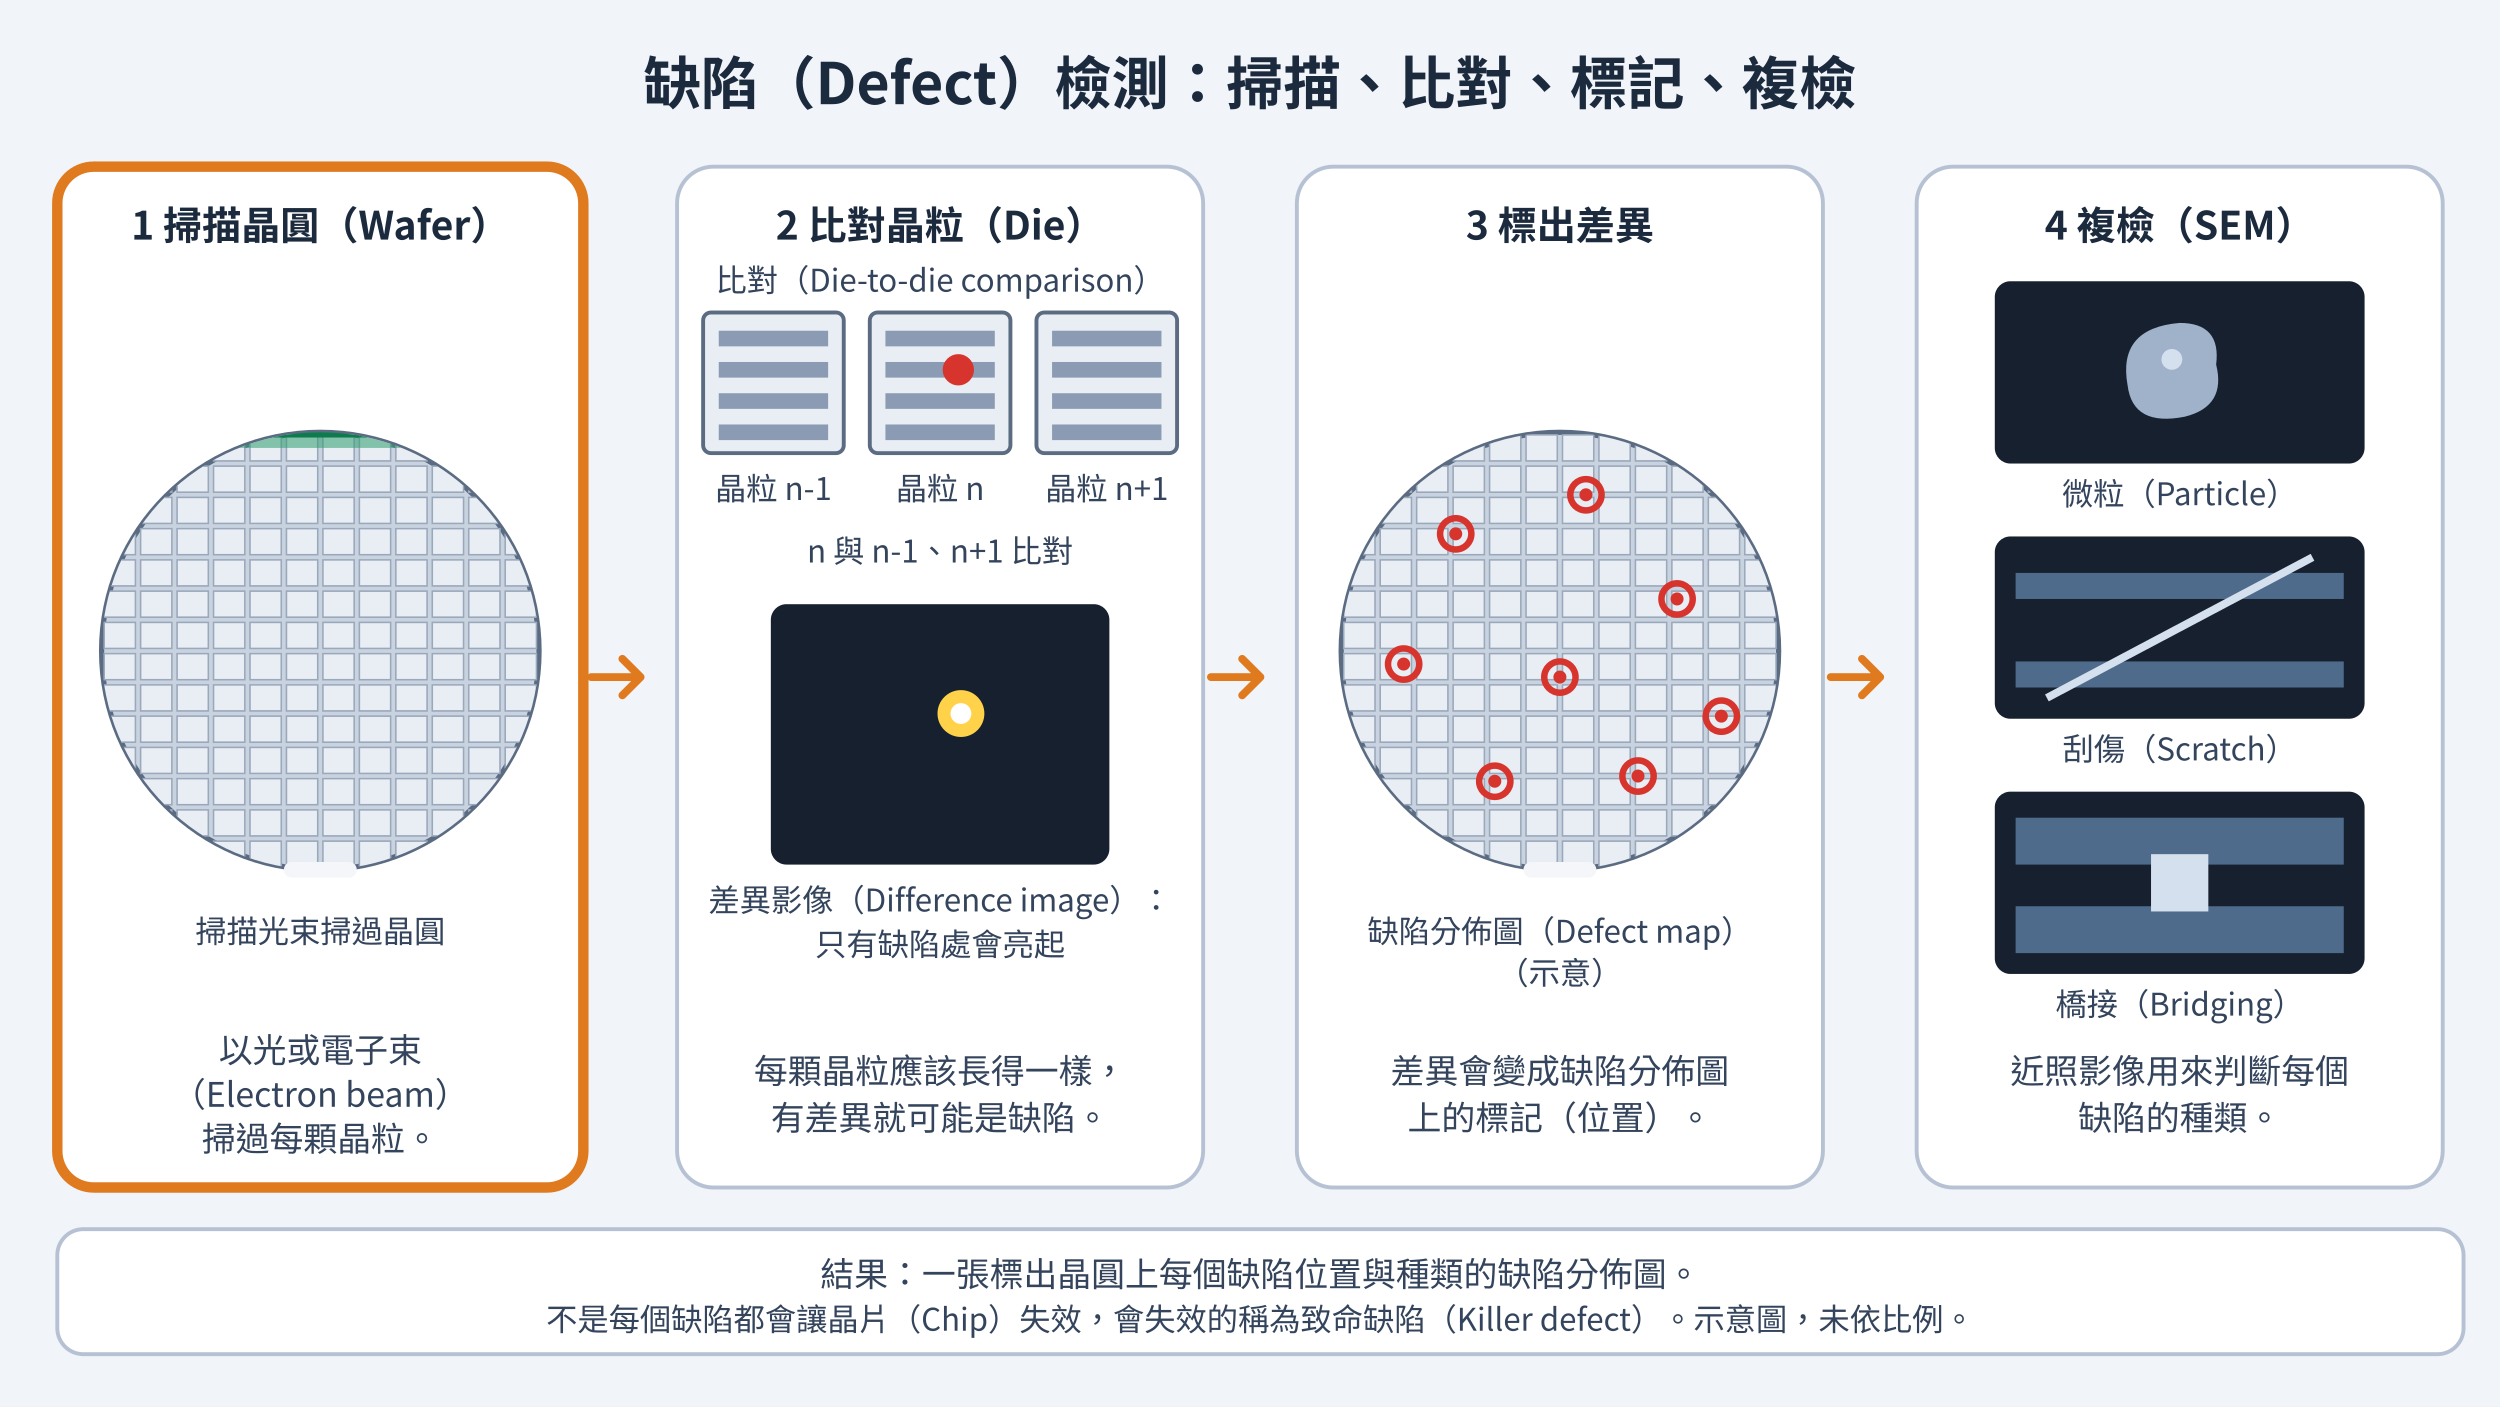
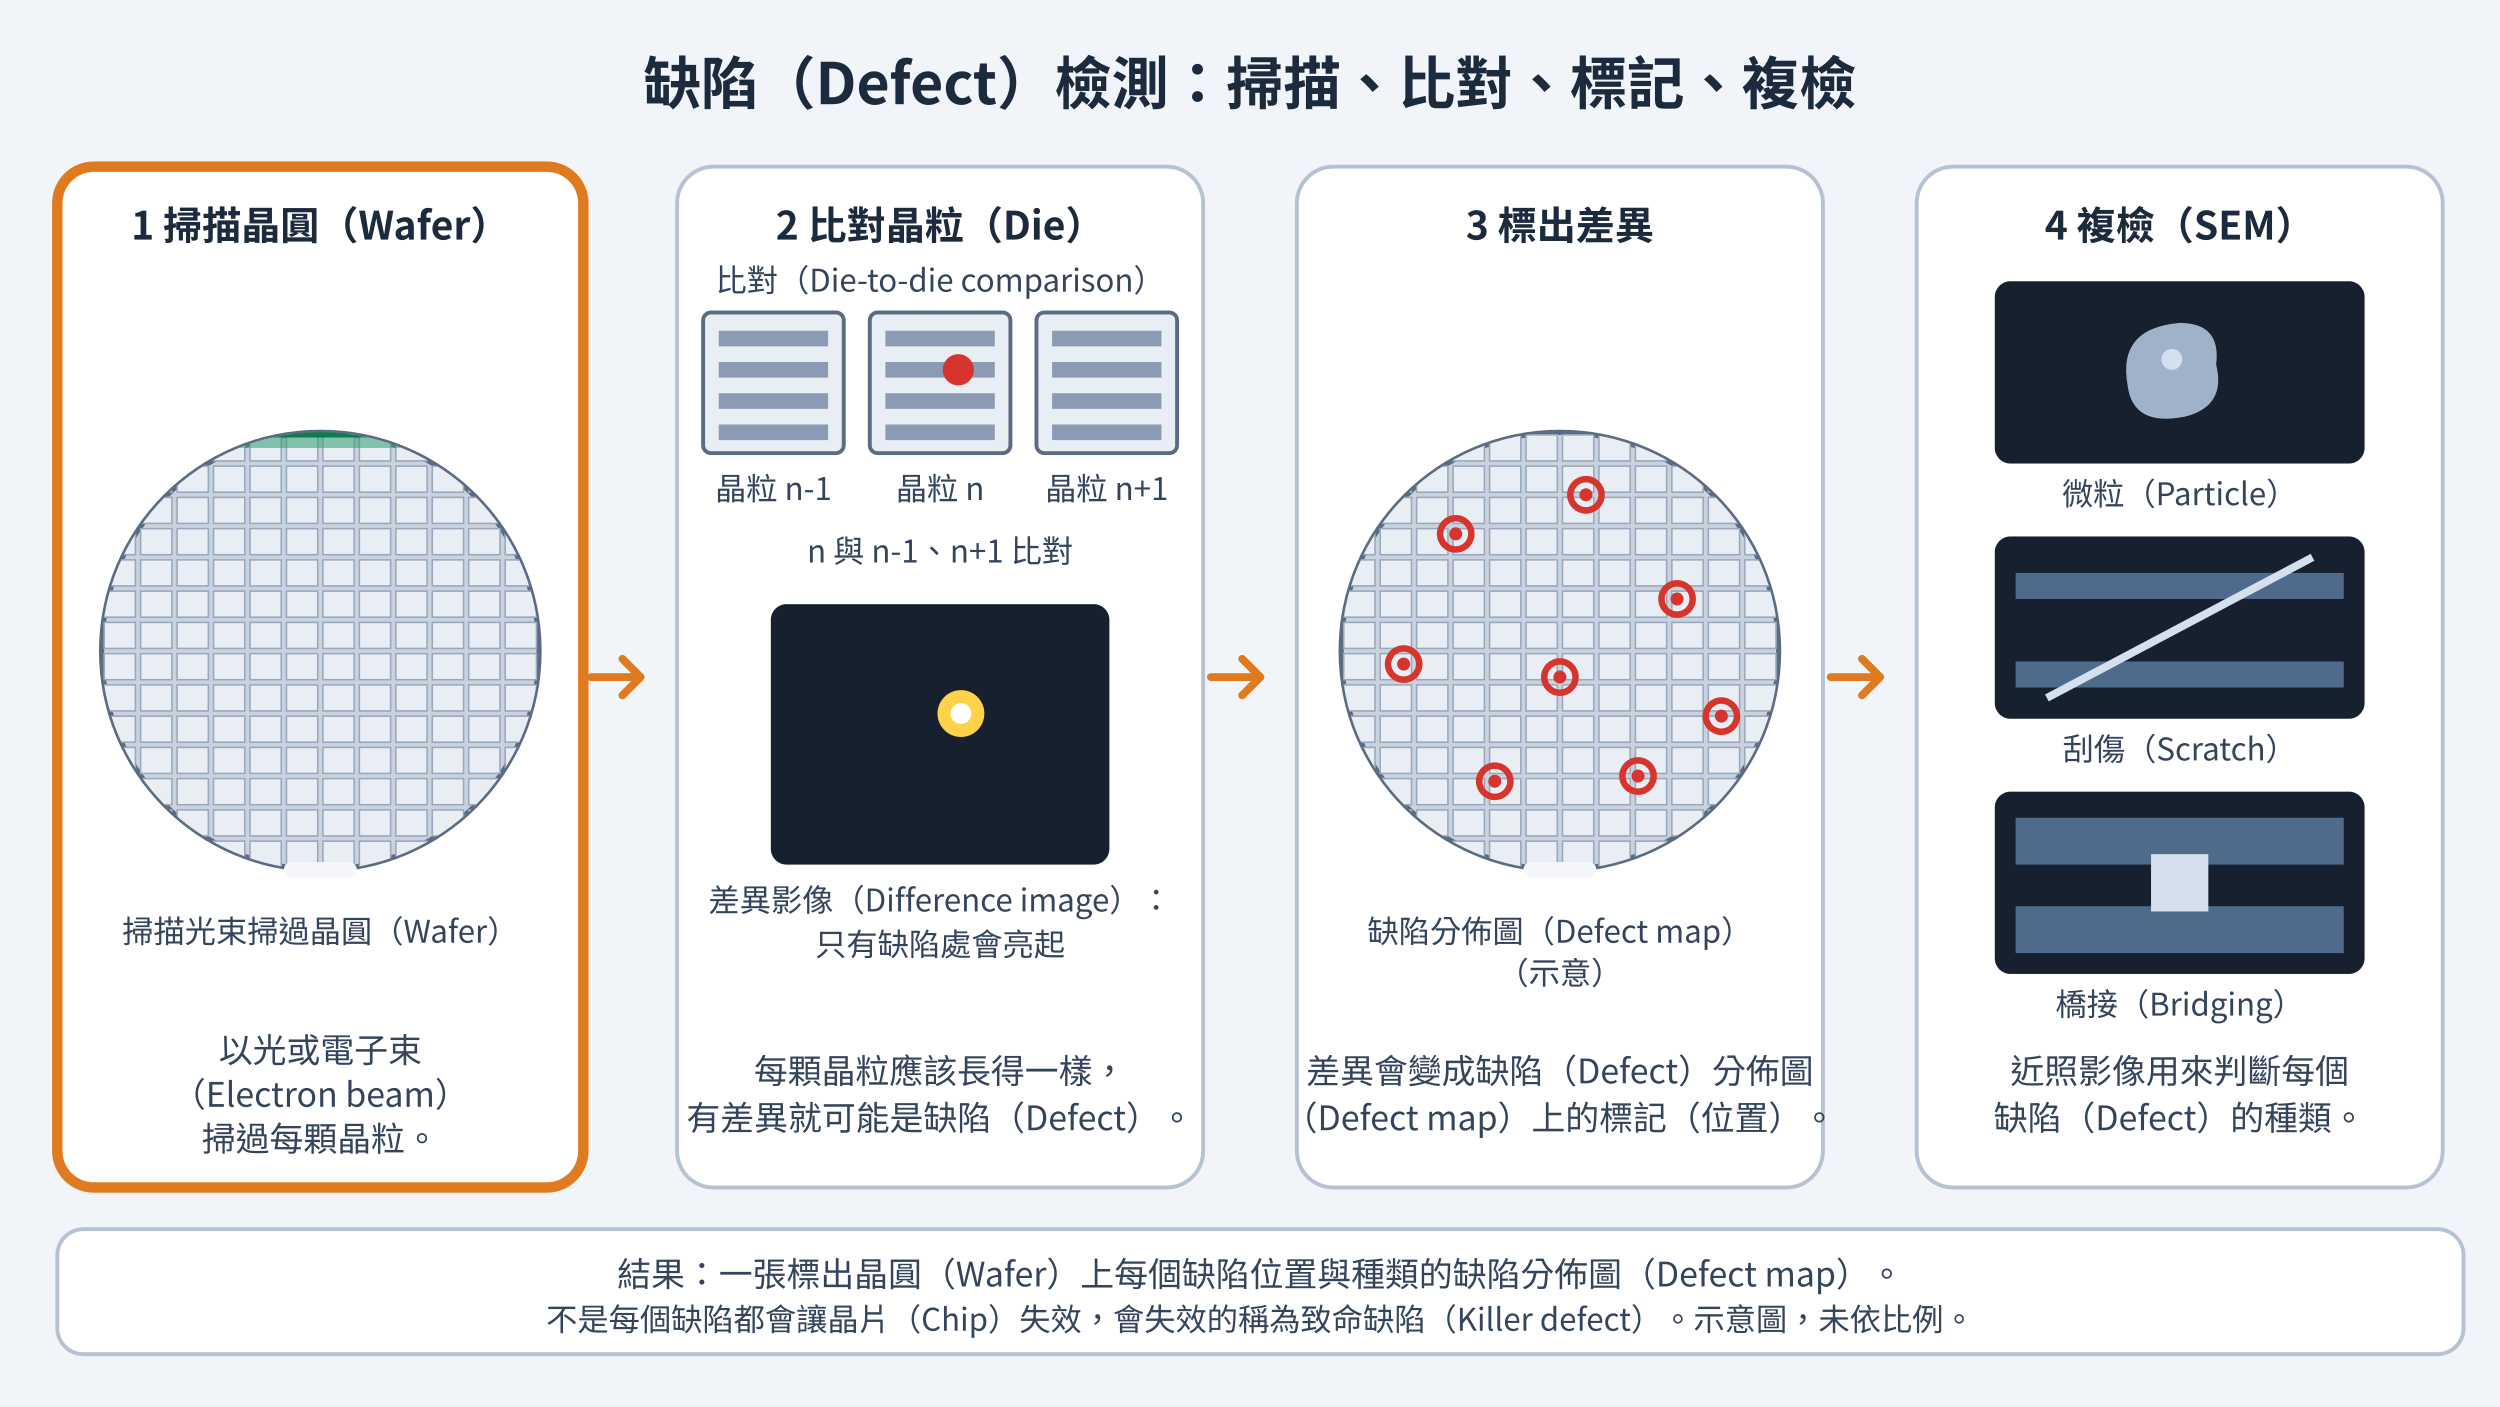
<svg xmlns="http://www.w3.org/2000/svg" xml:lang="zh-Hant-TW" viewBox="0 0 960 540" width="960" height="540" font-family="'Noto Sans TC','PingFang TC','Microsoft JhengHei','Noto Sans CJK TC',system-ui,-apple-system,Segoe UI,sans-serif">
  <style>
.t{font-size:15px;font-weight:700;fill:#1c2a3e}.c{font-size:13px;fill:#33445c}.s{font-size:12px;fill:#33445c}.h{font-size:22px;font-weight:700;fill:#1c2a3e}
.beam{animation:sweep 12s linear infinite}
@keyframes sweep{0%{transform:translateY(0)}25%{transform:translateY(174px)}25.01%,100%{transform:translateY(0)}}
.pulse{animation:pl 2s ease-in-out infinite;transform-box:fill-box;transform-origin:center}
@keyframes pl{0%,100%{transform:scale(1);opacity:1}50%{transform:scale(1.35);opacity:.55}}
.lamp{opacity:0}
.l1{animation:lamp 12s infinite 0s}.l2{animation:lamp 12s infinite 3s}.l3{animation:lamp 12s infinite 6s}.l4{animation:lamp 12s infinite 9s}
@keyframes lamp{0%{opacity:1}24%{opacity:1}25%,100%{opacity:0}}
.l1{opacity:1}
.cmp{animation:cmp 3s ease-in-out infinite}
@keyframes cmp{0%,100%{opacity:1}50%{opacity:.35}}
@media (prefers-reduced-motion:reduce){.beam,.pulse,.lamp,.cmp{animation:none}.l1,.l2,.l3,.l4{animation:none;opacity:0}.l1{opacity:1}}
</style>
  <rect width="960" height="540" fill="#f1f4f9" />
  <text class="h" x="480" y="40" text-anchor="middle">缺陷（Defect）檢測：掃描、比對、標記、複檢</text>
  <rect x="22" y="64" width="202" height="392" rx="14" fill="#fff" stroke="#b6c2d3" stroke-width="1.5" />
  <rect class="lamp l1" x="22" y="64" width="202" height="392" rx="14" fill="none" stroke="#e07a1f" stroke-width="4" />
  <text class="t" x="123.0" y="92" text-anchor="middle">1 掃描晶圓（Wafer）</text>
  <text class="c" x="123.0" y="408" text-anchor="middle">以光或電子束</text>
  <text class="c" x="123.0" y="425" text-anchor="middle">（Electron beam）</text>
  <text class="c" x="123.0" y="442" text-anchor="middle">掃過每顆晶粒。</text>
  <path d="M227 260 h18 m-6 -7 l7 7 l-7 7" fill="none" stroke="#e07a1f" stroke-width="3" stroke-linecap="round" stroke-linejoin="round" />
  <rect x="260" y="64" width="202" height="392" rx="14" fill="#fff" stroke="#b6c2d3" stroke-width="1.5" />
  <rect class="lamp l2" x="260" y="64" width="202" height="392" rx="14" fill="none" stroke="#e07a1f" stroke-width="4" />
  <text class="t" x="361.0" y="92" text-anchor="middle">2 比對晶粒（Die）</text>
  <text class="c" x="361.0" y="416" text-anchor="middle">每顆晶粒應該長得一樣，</text>
-   <text class="c" x="361.0" y="434" text-anchor="middle">有差異就可能是缺陷。</text>
+   <text class="c" x="361.0" y="434" text-anchor="middle">有差異就可能是缺陷（Defect）。</text>
  <path d="M465 260 h18 m-6 -7 l7 7 l-7 7" fill="none" stroke="#e07a1f" stroke-width="3" stroke-linecap="round" stroke-linejoin="round" />
  <rect x="498" y="64" width="202" height="392" rx="14" fill="#fff" stroke="#b6c2d3" stroke-width="1.5" />
  <rect class="lamp l3" x="498" y="64" width="202" height="392" rx="14" fill="none" stroke="#e07a1f" stroke-width="4" />
  <text class="t" x="599.0" y="92" text-anchor="middle">3 標出差異</text>
-   <text class="c" x="599.0" y="416" text-anchor="middle">差異會變成缺陷分佈圖</text>
-   <text class="c" x="599.0" y="434" text-anchor="middle">上的標記（位置）。</text>
+   <text class="c" x="599.0" y="416" text-anchor="middle">差異會變成缺陷（Defect）分佈圖</text>
+   <text class="c" x="599.0" y="434" text-anchor="middle">（Defect map）上的標記（位置）。</text>
  <path d="M703 260 h18 m-6 -7 l7 7 l-7 7" fill="none" stroke="#e07a1f" stroke-width="3" stroke-linecap="round" stroke-linejoin="round" />
  <rect x="736" y="64" width="202" height="392" rx="14" fill="#fff" stroke="#b6c2d3" stroke-width="1.5" />
  <rect class="lamp l4" x="736" y="64" width="202" height="392" rx="14" fill="none" stroke="#e07a1f" stroke-width="4" />
  <text class="t" x="837.0" y="92" text-anchor="middle">4 複檢（SEM）</text>
  <text class="c" x="837.0" y="416" text-anchor="middle">近照影像用來判斷每個</text>
-   <text class="c" x="837.0" y="434" text-anchor="middle">缺陷的種類。</text>
+   <text class="c" x="837.0" y="434" text-anchor="middle">缺陷（Defect）的種類。</text>
  <clipPath id="c123">
    <circle cx="123" cy="250" r="84" />
  </clipPath>
  <circle cx="123" cy="250" r="84" fill="#c9d3e0" stroke="#5b6b82" stroke-width="2" />
  <g clip-path="url(#c123)">
    <rect x="40" y="167" width="12" height="10" fill="#e9eef5" stroke="#9aa8bb" stroke-width=".6" />
    <rect x="54" y="167" width="12" height="10" fill="#e9eef5" stroke="#9aa8bb" stroke-width=".6" />
    <rect x="68" y="167" width="12" height="10" fill="#e9eef5" stroke="#9aa8bb" stroke-width=".6" />
    <rect x="82" y="167" width="12" height="10" fill="#e9eef5" stroke="#9aa8bb" stroke-width=".6" />
    <rect x="96" y="167" width="12" height="10" fill="#e9eef5" stroke="#9aa8bb" stroke-width=".6" />
    <rect x="110" y="167" width="12" height="10" fill="#e9eef5" stroke="#9aa8bb" stroke-width=".6" />
    <rect x="124" y="167" width="12" height="10" fill="#e9eef5" stroke="#9aa8bb" stroke-width=".6" />
    <rect x="138" y="167" width="12" height="10" fill="#e9eef5" stroke="#9aa8bb" stroke-width=".6" />
    <rect x="152" y="167" width="12" height="10" fill="#e9eef5" stroke="#9aa8bb" stroke-width=".6" />
    <rect x="166" y="167" width="12" height="10" fill="#e9eef5" stroke="#9aa8bb" stroke-width=".6" />
    <rect x="180" y="167" width="12" height="10" fill="#e9eef5" stroke="#9aa8bb" stroke-width=".6" />
    <rect x="194" y="167" width="12" height="10" fill="#e9eef5" stroke="#9aa8bb" stroke-width=".6" />
    <rect x="40" y="179" width="12" height="10" fill="#e9eef5" stroke="#9aa8bb" stroke-width=".6" />
    <rect x="54" y="179" width="12" height="10" fill="#e9eef5" stroke="#9aa8bb" stroke-width=".6" />
    <rect x="68" y="179" width="12" height="10" fill="#e9eef5" stroke="#9aa8bb" stroke-width=".6" />
    <rect x="82" y="179" width="12" height="10" fill="#e9eef5" stroke="#9aa8bb" stroke-width=".6" />
    <rect x="96" y="179" width="12" height="10" fill="#e9eef5" stroke="#9aa8bb" stroke-width=".6" />
    <rect x="110" y="179" width="12" height="10" fill="#e9eef5" stroke="#9aa8bb" stroke-width=".6" />
    <rect x="124" y="179" width="12" height="10" fill="#e9eef5" stroke="#9aa8bb" stroke-width=".6" />
    <rect x="138" y="179" width="12" height="10" fill="#e9eef5" stroke="#9aa8bb" stroke-width=".6" />
    <rect x="152" y="179" width="12" height="10" fill="#e9eef5" stroke="#9aa8bb" stroke-width=".6" />
    <rect x="166" y="179" width="12" height="10" fill="#e9eef5" stroke="#9aa8bb" stroke-width=".6" />
    <rect x="180" y="179" width="12" height="10" fill="#e9eef5" stroke="#9aa8bb" stroke-width=".6" />
    <rect x="194" y="179" width="12" height="10" fill="#e9eef5" stroke="#9aa8bb" stroke-width=".6" />
    <rect x="40" y="191" width="12" height="10" fill="#e9eef5" stroke="#9aa8bb" stroke-width=".6" />
    <rect x="54" y="191" width="12" height="10" fill="#e9eef5" stroke="#9aa8bb" stroke-width=".6" />
    <rect x="68" y="191" width="12" height="10" fill="#e9eef5" stroke="#9aa8bb" stroke-width=".6" />
    <rect x="82" y="191" width="12" height="10" fill="#e9eef5" stroke="#9aa8bb" stroke-width=".6" />
    <rect x="96" y="191" width="12" height="10" fill="#e9eef5" stroke="#9aa8bb" stroke-width=".6" />
    <rect x="110" y="191" width="12" height="10" fill="#e9eef5" stroke="#9aa8bb" stroke-width=".6" />
    <rect x="124" y="191" width="12" height="10" fill="#e9eef5" stroke="#9aa8bb" stroke-width=".6" />
    <rect x="138" y="191" width="12" height="10" fill="#e9eef5" stroke="#9aa8bb" stroke-width=".6" />
    <rect x="152" y="191" width="12" height="10" fill="#e9eef5" stroke="#9aa8bb" stroke-width=".6" />
    <rect x="166" y="191" width="12" height="10" fill="#e9eef5" stroke="#9aa8bb" stroke-width=".6" />
    <rect x="180" y="191" width="12" height="10" fill="#e9eef5" stroke="#9aa8bb" stroke-width=".6" />
    <rect x="194" y="191" width="12" height="10" fill="#e9eef5" stroke="#9aa8bb" stroke-width=".6" />
    <rect x="40" y="203" width="12" height="10" fill="#e9eef5" stroke="#9aa8bb" stroke-width=".6" />
    <rect x="54" y="203" width="12" height="10" fill="#e9eef5" stroke="#9aa8bb" stroke-width=".6" />
    <rect x="68" y="203" width="12" height="10" fill="#e9eef5" stroke="#9aa8bb" stroke-width=".6" />
    <rect x="82" y="203" width="12" height="10" fill="#e9eef5" stroke="#9aa8bb" stroke-width=".6" />
    <rect x="96" y="203" width="12" height="10" fill="#e9eef5" stroke="#9aa8bb" stroke-width=".6" />
    <rect x="110" y="203" width="12" height="10" fill="#e9eef5" stroke="#9aa8bb" stroke-width=".6" />
    <rect x="124" y="203" width="12" height="10" fill="#e9eef5" stroke="#9aa8bb" stroke-width=".6" />
    <rect x="138" y="203" width="12" height="10" fill="#e9eef5" stroke="#9aa8bb" stroke-width=".6" />
    <rect x="152" y="203" width="12" height="10" fill="#e9eef5" stroke="#9aa8bb" stroke-width=".6" />
    <rect x="166" y="203" width="12" height="10" fill="#e9eef5" stroke="#9aa8bb" stroke-width=".6" />
    <rect x="180" y="203" width="12" height="10" fill="#e9eef5" stroke="#9aa8bb" stroke-width=".6" />
    <rect x="194" y="203" width="12" height="10" fill="#e9eef5" stroke="#9aa8bb" stroke-width=".6" />
    <rect x="40" y="215" width="12" height="10" fill="#e9eef5" stroke="#9aa8bb" stroke-width=".6" />
    <rect x="54" y="215" width="12" height="10" fill="#e9eef5" stroke="#9aa8bb" stroke-width=".6" />
    <rect x="68" y="215" width="12" height="10" fill="#e9eef5" stroke="#9aa8bb" stroke-width=".6" />
    <rect x="82" y="215" width="12" height="10" fill="#e9eef5" stroke="#9aa8bb" stroke-width=".6" />
    <rect x="96" y="215" width="12" height="10" fill="#e9eef5" stroke="#9aa8bb" stroke-width=".6" />
    <rect x="110" y="215" width="12" height="10" fill="#e9eef5" stroke="#9aa8bb" stroke-width=".6" />
    <rect x="124" y="215" width="12" height="10" fill="#e9eef5" stroke="#9aa8bb" stroke-width=".6" />
    <rect x="138" y="215" width="12" height="10" fill="#e9eef5" stroke="#9aa8bb" stroke-width=".6" />
    <rect x="152" y="215" width="12" height="10" fill="#e9eef5" stroke="#9aa8bb" stroke-width=".6" />
    <rect x="166" y="215" width="12" height="10" fill="#e9eef5" stroke="#9aa8bb" stroke-width=".6" />
    <rect x="180" y="215" width="12" height="10" fill="#e9eef5" stroke="#9aa8bb" stroke-width=".6" />
    <rect x="194" y="215" width="12" height="10" fill="#e9eef5" stroke="#9aa8bb" stroke-width=".6" />
    <rect x="40" y="227" width="12" height="10" fill="#e9eef5" stroke="#9aa8bb" stroke-width=".6" />
    <rect x="54" y="227" width="12" height="10" fill="#e9eef5" stroke="#9aa8bb" stroke-width=".6" />
    <rect x="68" y="227" width="12" height="10" fill="#e9eef5" stroke="#9aa8bb" stroke-width=".6" />
    <rect x="82" y="227" width="12" height="10" fill="#e9eef5" stroke="#9aa8bb" stroke-width=".6" />
    <rect x="96" y="227" width="12" height="10" fill="#e9eef5" stroke="#9aa8bb" stroke-width=".6" />
    <rect x="110" y="227" width="12" height="10" fill="#e9eef5" stroke="#9aa8bb" stroke-width=".6" />
    <rect x="124" y="227" width="12" height="10" fill="#e9eef5" stroke="#9aa8bb" stroke-width=".6" />
    <rect x="138" y="227" width="12" height="10" fill="#e9eef5" stroke="#9aa8bb" stroke-width=".6" />
    <rect x="152" y="227" width="12" height="10" fill="#e9eef5" stroke="#9aa8bb" stroke-width=".6" />
    <rect x="166" y="227" width="12" height="10" fill="#e9eef5" stroke="#9aa8bb" stroke-width=".6" />
    <rect x="180" y="227" width="12" height="10" fill="#e9eef5" stroke="#9aa8bb" stroke-width=".6" />
    <rect x="194" y="227" width="12" height="10" fill="#e9eef5" stroke="#9aa8bb" stroke-width=".6" />
    <rect x="40" y="239" width="12" height="10" fill="#e9eef5" stroke="#9aa8bb" stroke-width=".6" />
    <rect x="54" y="239" width="12" height="10" fill="#e9eef5" stroke="#9aa8bb" stroke-width=".6" />
    <rect x="68" y="239" width="12" height="10" fill="#e9eef5" stroke="#9aa8bb" stroke-width=".6" />
    <rect x="82" y="239" width="12" height="10" fill="#e9eef5" stroke="#9aa8bb" stroke-width=".6" />
    <rect x="96" y="239" width="12" height="10" fill="#e9eef5" stroke="#9aa8bb" stroke-width=".6" />
    <rect x="110" y="239" width="12" height="10" fill="#e9eef5" stroke="#9aa8bb" stroke-width=".6" />
    <rect x="124" y="239" width="12" height="10" fill="#e9eef5" stroke="#9aa8bb" stroke-width=".6" />
    <rect x="138" y="239" width="12" height="10" fill="#e9eef5" stroke="#9aa8bb" stroke-width=".6" />
    <rect x="152" y="239" width="12" height="10" fill="#e9eef5" stroke="#9aa8bb" stroke-width=".6" />
    <rect x="166" y="239" width="12" height="10" fill="#e9eef5" stroke="#9aa8bb" stroke-width=".6" />
    <rect x="180" y="239" width="12" height="10" fill="#e9eef5" stroke="#9aa8bb" stroke-width=".6" />
    <rect x="194" y="239" width="12" height="10" fill="#e9eef5" stroke="#9aa8bb" stroke-width=".6" />
    <rect x="40" y="251" width="12" height="10" fill="#e9eef5" stroke="#9aa8bb" stroke-width=".6" />
    <rect x="54" y="251" width="12" height="10" fill="#e9eef5" stroke="#9aa8bb" stroke-width=".6" />
    <rect x="68" y="251" width="12" height="10" fill="#e9eef5" stroke="#9aa8bb" stroke-width=".6" />
    <rect x="82" y="251" width="12" height="10" fill="#e9eef5" stroke="#9aa8bb" stroke-width=".6" />
    <rect x="96" y="251" width="12" height="10" fill="#e9eef5" stroke="#9aa8bb" stroke-width=".6" />
    <rect x="110" y="251" width="12" height="10" fill="#e9eef5" stroke="#9aa8bb" stroke-width=".6" />
    <rect x="124" y="251" width="12" height="10" fill="#e9eef5" stroke="#9aa8bb" stroke-width=".6" />
    <rect x="138" y="251" width="12" height="10" fill="#e9eef5" stroke="#9aa8bb" stroke-width=".6" />
    <rect x="152" y="251" width="12" height="10" fill="#e9eef5" stroke="#9aa8bb" stroke-width=".6" />
    <rect x="166" y="251" width="12" height="10" fill="#e9eef5" stroke="#9aa8bb" stroke-width=".6" />
    <rect x="180" y="251" width="12" height="10" fill="#e9eef5" stroke="#9aa8bb" stroke-width=".6" />
    <rect x="194" y="251" width="12" height="10" fill="#e9eef5" stroke="#9aa8bb" stroke-width=".6" />
    <rect x="40" y="263" width="12" height="10" fill="#e9eef5" stroke="#9aa8bb" stroke-width=".6" />
    <rect x="54" y="263" width="12" height="10" fill="#e9eef5" stroke="#9aa8bb" stroke-width=".6" />
    <rect x="68" y="263" width="12" height="10" fill="#e9eef5" stroke="#9aa8bb" stroke-width=".6" />
    <rect x="82" y="263" width="12" height="10" fill="#e9eef5" stroke="#9aa8bb" stroke-width=".6" />
    <rect x="96" y="263" width="12" height="10" fill="#e9eef5" stroke="#9aa8bb" stroke-width=".6" />
    <rect x="110" y="263" width="12" height="10" fill="#e9eef5" stroke="#9aa8bb" stroke-width=".6" />
    <rect x="124" y="263" width="12" height="10" fill="#e9eef5" stroke="#9aa8bb" stroke-width=".6" />
    <rect x="138" y="263" width="12" height="10" fill="#e9eef5" stroke="#9aa8bb" stroke-width=".6" />
    <rect x="152" y="263" width="12" height="10" fill="#e9eef5" stroke="#9aa8bb" stroke-width=".6" />
    <rect x="166" y="263" width="12" height="10" fill="#e9eef5" stroke="#9aa8bb" stroke-width=".6" />
    <rect x="180" y="263" width="12" height="10" fill="#e9eef5" stroke="#9aa8bb" stroke-width=".6" />
    <rect x="194" y="263" width="12" height="10" fill="#e9eef5" stroke="#9aa8bb" stroke-width=".6" />
    <rect x="40" y="275" width="12" height="10" fill="#e9eef5" stroke="#9aa8bb" stroke-width=".6" />
    <rect x="54" y="275" width="12" height="10" fill="#e9eef5" stroke="#9aa8bb" stroke-width=".6" />
    <rect x="68" y="275" width="12" height="10" fill="#e9eef5" stroke="#9aa8bb" stroke-width=".6" />
    <rect x="82" y="275" width="12" height="10" fill="#e9eef5" stroke="#9aa8bb" stroke-width=".6" />
    <rect x="96" y="275" width="12" height="10" fill="#e9eef5" stroke="#9aa8bb" stroke-width=".6" />
    <rect x="110" y="275" width="12" height="10" fill="#e9eef5" stroke="#9aa8bb" stroke-width=".6" />
    <rect x="124" y="275" width="12" height="10" fill="#e9eef5" stroke="#9aa8bb" stroke-width=".6" />
    <rect x="138" y="275" width="12" height="10" fill="#e9eef5" stroke="#9aa8bb" stroke-width=".6" />
    <rect x="152" y="275" width="12" height="10" fill="#e9eef5" stroke="#9aa8bb" stroke-width=".6" />
    <rect x="166" y="275" width="12" height="10" fill="#e9eef5" stroke="#9aa8bb" stroke-width=".6" />
    <rect x="180" y="275" width="12" height="10" fill="#e9eef5" stroke="#9aa8bb" stroke-width=".6" />
    <rect x="194" y="275" width="12" height="10" fill="#e9eef5" stroke="#9aa8bb" stroke-width=".6" />
    <rect x="40" y="287" width="12" height="10" fill="#e9eef5" stroke="#9aa8bb" stroke-width=".6" />
    <rect x="54" y="287" width="12" height="10" fill="#e9eef5" stroke="#9aa8bb" stroke-width=".6" />
    <rect x="68" y="287" width="12" height="10" fill="#e9eef5" stroke="#9aa8bb" stroke-width=".6" />
    <rect x="82" y="287" width="12" height="10" fill="#e9eef5" stroke="#9aa8bb" stroke-width=".6" />
    <rect x="96" y="287" width="12" height="10" fill="#e9eef5" stroke="#9aa8bb" stroke-width=".6" />
    <rect x="110" y="287" width="12" height="10" fill="#e9eef5" stroke="#9aa8bb" stroke-width=".6" />
    <rect x="124" y="287" width="12" height="10" fill="#e9eef5" stroke="#9aa8bb" stroke-width=".6" />
    <rect x="138" y="287" width="12" height="10" fill="#e9eef5" stroke="#9aa8bb" stroke-width=".6" />
    <rect x="152" y="287" width="12" height="10" fill="#e9eef5" stroke="#9aa8bb" stroke-width=".6" />
    <rect x="166" y="287" width="12" height="10" fill="#e9eef5" stroke="#9aa8bb" stroke-width=".6" />
    <rect x="180" y="287" width="12" height="10" fill="#e9eef5" stroke="#9aa8bb" stroke-width=".6" />
    <rect x="194" y="287" width="12" height="10" fill="#e9eef5" stroke="#9aa8bb" stroke-width=".6" />
    <rect x="40" y="299" width="12" height="10" fill="#e9eef5" stroke="#9aa8bb" stroke-width=".6" />
    <rect x="54" y="299" width="12" height="10" fill="#e9eef5" stroke="#9aa8bb" stroke-width=".6" />
    <rect x="68" y="299" width="12" height="10" fill="#e9eef5" stroke="#9aa8bb" stroke-width=".6" />
    <rect x="82" y="299" width="12" height="10" fill="#e9eef5" stroke="#9aa8bb" stroke-width=".6" />
    <rect x="96" y="299" width="12" height="10" fill="#e9eef5" stroke="#9aa8bb" stroke-width=".6" />
    <rect x="110" y="299" width="12" height="10" fill="#e9eef5" stroke="#9aa8bb" stroke-width=".6" />
    <rect x="124" y="299" width="12" height="10" fill="#e9eef5" stroke="#9aa8bb" stroke-width=".6" />
    <rect x="138" y="299" width="12" height="10" fill="#e9eef5" stroke="#9aa8bb" stroke-width=".6" />
    <rect x="152" y="299" width="12" height="10" fill="#e9eef5" stroke="#9aa8bb" stroke-width=".6" />
    <rect x="166" y="299" width="12" height="10" fill="#e9eef5" stroke="#9aa8bb" stroke-width=".6" />
    <rect x="180" y="299" width="12" height="10" fill="#e9eef5" stroke="#9aa8bb" stroke-width=".6" />
    <rect x="194" y="299" width="12" height="10" fill="#e9eef5" stroke="#9aa8bb" stroke-width=".6" />
    <rect x="40" y="311" width="12" height="10" fill="#e9eef5" stroke="#9aa8bb" stroke-width=".6" />
    <rect x="54" y="311" width="12" height="10" fill="#e9eef5" stroke="#9aa8bb" stroke-width=".6" />
    <rect x="68" y="311" width="12" height="10" fill="#e9eef5" stroke="#9aa8bb" stroke-width=".6" />
    <rect x="82" y="311" width="12" height="10" fill="#e9eef5" stroke="#9aa8bb" stroke-width=".6" />
    <rect x="96" y="311" width="12" height="10" fill="#e9eef5" stroke="#9aa8bb" stroke-width=".6" />
    <rect x="110" y="311" width="12" height="10" fill="#e9eef5" stroke="#9aa8bb" stroke-width=".6" />
    <rect x="124" y="311" width="12" height="10" fill="#e9eef5" stroke="#9aa8bb" stroke-width=".6" />
    <rect x="138" y="311" width="12" height="10" fill="#e9eef5" stroke="#9aa8bb" stroke-width=".6" />
    <rect x="152" y="311" width="12" height="10" fill="#e9eef5" stroke="#9aa8bb" stroke-width=".6" />
    <rect x="166" y="311" width="12" height="10" fill="#e9eef5" stroke="#9aa8bb" stroke-width=".6" />
    <rect x="180" y="311" width="12" height="10" fill="#e9eef5" stroke="#9aa8bb" stroke-width=".6" />
    <rect x="194" y="311" width="12" height="10" fill="#e9eef5" stroke="#9aa8bb" stroke-width=".6" />
    <rect x="40" y="323" width="12" height="10" fill="#e9eef5" stroke="#9aa8bb" stroke-width=".6" />
    <rect x="54" y="323" width="12" height="10" fill="#e9eef5" stroke="#9aa8bb" stroke-width=".6" />
    <rect x="68" y="323" width="12" height="10" fill="#e9eef5" stroke="#9aa8bb" stroke-width=".6" />
    <rect x="82" y="323" width="12" height="10" fill="#e9eef5" stroke="#9aa8bb" stroke-width=".6" />
    <rect x="96" y="323" width="12" height="10" fill="#e9eef5" stroke="#9aa8bb" stroke-width=".6" />
    <rect x="110" y="323" width="12" height="10" fill="#e9eef5" stroke="#9aa8bb" stroke-width=".6" />
    <rect x="124" y="323" width="12" height="10" fill="#e9eef5" stroke="#9aa8bb" stroke-width=".6" />
    <rect x="138" y="323" width="12" height="10" fill="#e9eef5" stroke="#9aa8bb" stroke-width=".6" />
    <rect x="152" y="323" width="12" height="10" fill="#e9eef5" stroke="#9aa8bb" stroke-width=".6" />
    <rect x="166" y="323" width="12" height="10" fill="#e9eef5" stroke="#9aa8bb" stroke-width=".6" />
    <rect x="180" y="323" width="12" height="10" fill="#e9eef5" stroke="#9aa8bb" stroke-width=".6" />
    <rect x="194" y="323" width="12" height="10" fill="#e9eef5" stroke="#9aa8bb" stroke-width=".6" />
  </g>
  <rect x="109" y="331" width="28" height="6" rx="3" fill="#f4f6fa" />
  <g clip-path="url(#c123)">
    <g class="beam">
      <rect x="39" y="160" width="168" height="12" fill="#2f9e6e" fill-opacity=".55" />
      <rect x="39" y="165" width="168" height="3" fill="#0f7a4e" />
    </g>
  </g>
-   <text class="s" x="123" y="362" text-anchor="middle">掃描光束掃過晶圓</text>
+   <text class="s" x="123" y="362" text-anchor="middle">掃描光束掃過晶圓（Wafer）</text>
  <rect x="270" y="120" width="54" height="54" rx="3" fill="#e9eef5" stroke="#5b6b82" stroke-width="1.5" />
  <rect x="276" y="127" width="42" height="6" fill="#8a9bb3" />
  <rect x="276" y="139" width="42" height="6" fill="#8a9bb3" />
  <rect x="276" y="151" width="42" height="6" fill="#8a9bb3" />
  <rect x="276" y="163" width="42" height="6" fill="#8a9bb3" />
  <text class="s" x="297" y="192" text-anchor="middle">晶粒 n-1</text>
  <rect x="334" y="120" width="54" height="54" rx="3" fill="#e9eef5" stroke="#5b6b82" stroke-width="1.5" />
  <rect x="340" y="127" width="42" height="6" fill="#8a9bb3" />
  <rect x="340" y="139" width="42" height="6" fill="#8a9bb3" />
  <rect x="340" y="151" width="42" height="6" fill="#8a9bb3" />
  <rect x="340" y="163" width="42" height="6" fill="#8a9bb3" />
  <text class="s" x="361" y="192" text-anchor="middle">晶粒 n</text>
  <circle cx="368" cy="142" r="6" fill="#d6342c" />
  <rect x="398" y="120" width="54" height="54" rx="3" fill="#e9eef5" stroke="#5b6b82" stroke-width="1.5" />
  <rect x="404" y="127" width="42" height="6" fill="#8a9bb3" />
  <rect x="404" y="139" width="42" height="6" fill="#8a9bb3" />
  <rect x="404" y="151" width="42" height="6" fill="#8a9bb3" />
  <rect x="404" y="163" width="42" height="6" fill="#8a9bb3" />
  <text class="s" x="425" y="192" text-anchor="middle">晶粒 n+1</text>
  <text class="s cmp" x="361" y="112" text-anchor="middle">比對（Die-to-die comparison）</text>
  <text class="s" x="361" y="216" text-anchor="middle">n 與 n-1、n+1 比對</text>
  <rect x="296" y="232" width="130" height="100" rx="6" fill="#16202f" />
  <circle class="pulse" cx="369" cy="274" r="9" fill="#ffd24a" />
  <circle cx="369" cy="274" r="4" fill="#fff" />
  <text class="s" x="361" y="350" text-anchor="middle">差異影像（Difference image）：</text>
  <text class="s" x="361" y="367" text-anchor="middle">只有缺陷處會亮起</text>
  <clipPath id="c599">
    <circle cx="599" cy="250" r="84" />
  </clipPath>
  <circle cx="599" cy="250" r="84" fill="#c9d3e0" stroke="#5b6b82" stroke-width="2" />
  <g clip-path="url(#c599)">
    <rect x="516" y="167" width="12" height="10" fill="#e9eef5" stroke="#9aa8bb" stroke-width=".6" />
    <rect x="530" y="167" width="12" height="10" fill="#e9eef5" stroke="#9aa8bb" stroke-width=".6" />
    <rect x="544" y="167" width="12" height="10" fill="#e9eef5" stroke="#9aa8bb" stroke-width=".6" />
    <rect x="558" y="167" width="12" height="10" fill="#e9eef5" stroke="#9aa8bb" stroke-width=".6" />
    <rect x="572" y="167" width="12" height="10" fill="#e9eef5" stroke="#9aa8bb" stroke-width=".6" />
    <rect x="586" y="167" width="12" height="10" fill="#e9eef5" stroke="#9aa8bb" stroke-width=".6" />
    <rect x="600" y="167" width="12" height="10" fill="#e9eef5" stroke="#9aa8bb" stroke-width=".6" />
    <rect x="614" y="167" width="12" height="10" fill="#e9eef5" stroke="#9aa8bb" stroke-width=".6" />
    <rect x="628" y="167" width="12" height="10" fill="#e9eef5" stroke="#9aa8bb" stroke-width=".6" />
    <rect x="642" y="167" width="12" height="10" fill="#e9eef5" stroke="#9aa8bb" stroke-width=".6" />
    <rect x="656" y="167" width="12" height="10" fill="#e9eef5" stroke="#9aa8bb" stroke-width=".6" />
    <rect x="670" y="167" width="12" height="10" fill="#e9eef5" stroke="#9aa8bb" stroke-width=".6" />
    <rect x="516" y="179" width="12" height="10" fill="#e9eef5" stroke="#9aa8bb" stroke-width=".6" />
    <rect x="530" y="179" width="12" height="10" fill="#e9eef5" stroke="#9aa8bb" stroke-width=".6" />
    <rect x="544" y="179" width="12" height="10" fill="#e9eef5" stroke="#9aa8bb" stroke-width=".6" />
    <rect x="558" y="179" width="12" height="10" fill="#e9eef5" stroke="#9aa8bb" stroke-width=".6" />
    <rect x="572" y="179" width="12" height="10" fill="#e9eef5" stroke="#9aa8bb" stroke-width=".6" />
    <rect x="586" y="179" width="12" height="10" fill="#e9eef5" stroke="#9aa8bb" stroke-width=".6" />
    <rect x="600" y="179" width="12" height="10" fill="#e9eef5" stroke="#9aa8bb" stroke-width=".6" />
    <rect x="614" y="179" width="12" height="10" fill="#e9eef5" stroke="#9aa8bb" stroke-width=".6" />
    <rect x="628" y="179" width="12" height="10" fill="#e9eef5" stroke="#9aa8bb" stroke-width=".6" />
    <rect x="642" y="179" width="12" height="10" fill="#e9eef5" stroke="#9aa8bb" stroke-width=".6" />
    <rect x="656" y="179" width="12" height="10" fill="#e9eef5" stroke="#9aa8bb" stroke-width=".6" />
    <rect x="670" y="179" width="12" height="10" fill="#e9eef5" stroke="#9aa8bb" stroke-width=".6" />
    <rect x="516" y="191" width="12" height="10" fill="#e9eef5" stroke="#9aa8bb" stroke-width=".6" />
    <rect x="530" y="191" width="12" height="10" fill="#e9eef5" stroke="#9aa8bb" stroke-width=".6" />
    <rect x="544" y="191" width="12" height="10" fill="#e9eef5" stroke="#9aa8bb" stroke-width=".6" />
    <rect x="558" y="191" width="12" height="10" fill="#e9eef5" stroke="#9aa8bb" stroke-width=".6" />
    <rect x="572" y="191" width="12" height="10" fill="#e9eef5" stroke="#9aa8bb" stroke-width=".6" />
    <rect x="586" y="191" width="12" height="10" fill="#e9eef5" stroke="#9aa8bb" stroke-width=".6" />
    <rect x="600" y="191" width="12" height="10" fill="#e9eef5" stroke="#9aa8bb" stroke-width=".6" />
    <rect x="614" y="191" width="12" height="10" fill="#e9eef5" stroke="#9aa8bb" stroke-width=".6" />
    <rect x="628" y="191" width="12" height="10" fill="#e9eef5" stroke="#9aa8bb" stroke-width=".6" />
    <rect x="642" y="191" width="12" height="10" fill="#e9eef5" stroke="#9aa8bb" stroke-width=".6" />
    <rect x="656" y="191" width="12" height="10" fill="#e9eef5" stroke="#9aa8bb" stroke-width=".6" />
    <rect x="670" y="191" width="12" height="10" fill="#e9eef5" stroke="#9aa8bb" stroke-width=".6" />
    <rect x="516" y="203" width="12" height="10" fill="#e9eef5" stroke="#9aa8bb" stroke-width=".6" />
    <rect x="530" y="203" width="12" height="10" fill="#e9eef5" stroke="#9aa8bb" stroke-width=".6" />
    <rect x="544" y="203" width="12" height="10" fill="#e9eef5" stroke="#9aa8bb" stroke-width=".6" />
    <rect x="558" y="203" width="12" height="10" fill="#e9eef5" stroke="#9aa8bb" stroke-width=".6" />
    <rect x="572" y="203" width="12" height="10" fill="#e9eef5" stroke="#9aa8bb" stroke-width=".6" />
    <rect x="586" y="203" width="12" height="10" fill="#e9eef5" stroke="#9aa8bb" stroke-width=".6" />
    <rect x="600" y="203" width="12" height="10" fill="#e9eef5" stroke="#9aa8bb" stroke-width=".6" />
    <rect x="614" y="203" width="12" height="10" fill="#e9eef5" stroke="#9aa8bb" stroke-width=".6" />
    <rect x="628" y="203" width="12" height="10" fill="#e9eef5" stroke="#9aa8bb" stroke-width=".6" />
    <rect x="642" y="203" width="12" height="10" fill="#e9eef5" stroke="#9aa8bb" stroke-width=".6" />
    <rect x="656" y="203" width="12" height="10" fill="#e9eef5" stroke="#9aa8bb" stroke-width=".6" />
    <rect x="670" y="203" width="12" height="10" fill="#e9eef5" stroke="#9aa8bb" stroke-width=".6" />
    <rect x="516" y="215" width="12" height="10" fill="#e9eef5" stroke="#9aa8bb" stroke-width=".6" />
    <rect x="530" y="215" width="12" height="10" fill="#e9eef5" stroke="#9aa8bb" stroke-width=".6" />
    <rect x="544" y="215" width="12" height="10" fill="#e9eef5" stroke="#9aa8bb" stroke-width=".6" />
    <rect x="558" y="215" width="12" height="10" fill="#e9eef5" stroke="#9aa8bb" stroke-width=".6" />
    <rect x="572" y="215" width="12" height="10" fill="#e9eef5" stroke="#9aa8bb" stroke-width=".6" />
    <rect x="586" y="215" width="12" height="10" fill="#e9eef5" stroke="#9aa8bb" stroke-width=".6" />
    <rect x="600" y="215" width="12" height="10" fill="#e9eef5" stroke="#9aa8bb" stroke-width=".6" />
    <rect x="614" y="215" width="12" height="10" fill="#e9eef5" stroke="#9aa8bb" stroke-width=".6" />
    <rect x="628" y="215" width="12" height="10" fill="#e9eef5" stroke="#9aa8bb" stroke-width=".6" />
    <rect x="642" y="215" width="12" height="10" fill="#e9eef5" stroke="#9aa8bb" stroke-width=".6" />
    <rect x="656" y="215" width="12" height="10" fill="#e9eef5" stroke="#9aa8bb" stroke-width=".6" />
    <rect x="670" y="215" width="12" height="10" fill="#e9eef5" stroke="#9aa8bb" stroke-width=".6" />
    <rect x="516" y="227" width="12" height="10" fill="#e9eef5" stroke="#9aa8bb" stroke-width=".6" />
    <rect x="530" y="227" width="12" height="10" fill="#e9eef5" stroke="#9aa8bb" stroke-width=".6" />
    <rect x="544" y="227" width="12" height="10" fill="#e9eef5" stroke="#9aa8bb" stroke-width=".6" />
    <rect x="558" y="227" width="12" height="10" fill="#e9eef5" stroke="#9aa8bb" stroke-width=".6" />
    <rect x="572" y="227" width="12" height="10" fill="#e9eef5" stroke="#9aa8bb" stroke-width=".6" />
    <rect x="586" y="227" width="12" height="10" fill="#e9eef5" stroke="#9aa8bb" stroke-width=".6" />
    <rect x="600" y="227" width="12" height="10" fill="#e9eef5" stroke="#9aa8bb" stroke-width=".6" />
    <rect x="614" y="227" width="12" height="10" fill="#e9eef5" stroke="#9aa8bb" stroke-width=".6" />
    <rect x="628" y="227" width="12" height="10" fill="#e9eef5" stroke="#9aa8bb" stroke-width=".6" />
    <rect x="642" y="227" width="12" height="10" fill="#e9eef5" stroke="#9aa8bb" stroke-width=".6" />
    <rect x="656" y="227" width="12" height="10" fill="#e9eef5" stroke="#9aa8bb" stroke-width=".6" />
    <rect x="670" y="227" width="12" height="10" fill="#e9eef5" stroke="#9aa8bb" stroke-width=".6" />
    <rect x="516" y="239" width="12" height="10" fill="#e9eef5" stroke="#9aa8bb" stroke-width=".6" />
    <rect x="530" y="239" width="12" height="10" fill="#e9eef5" stroke="#9aa8bb" stroke-width=".6" />
    <rect x="544" y="239" width="12" height="10" fill="#e9eef5" stroke="#9aa8bb" stroke-width=".6" />
    <rect x="558" y="239" width="12" height="10" fill="#e9eef5" stroke="#9aa8bb" stroke-width=".6" />
    <rect x="572" y="239" width="12" height="10" fill="#e9eef5" stroke="#9aa8bb" stroke-width=".6" />
    <rect x="586" y="239" width="12" height="10" fill="#e9eef5" stroke="#9aa8bb" stroke-width=".6" />
    <rect x="600" y="239" width="12" height="10" fill="#e9eef5" stroke="#9aa8bb" stroke-width=".6" />
    <rect x="614" y="239" width="12" height="10" fill="#e9eef5" stroke="#9aa8bb" stroke-width=".6" />
    <rect x="628" y="239" width="12" height="10" fill="#e9eef5" stroke="#9aa8bb" stroke-width=".6" />
    <rect x="642" y="239" width="12" height="10" fill="#e9eef5" stroke="#9aa8bb" stroke-width=".6" />
    <rect x="656" y="239" width="12" height="10" fill="#e9eef5" stroke="#9aa8bb" stroke-width=".6" />
    <rect x="670" y="239" width="12" height="10" fill="#e9eef5" stroke="#9aa8bb" stroke-width=".6" />
    <rect x="516" y="251" width="12" height="10" fill="#e9eef5" stroke="#9aa8bb" stroke-width=".6" />
    <rect x="530" y="251" width="12" height="10" fill="#e9eef5" stroke="#9aa8bb" stroke-width=".6" />
    <rect x="544" y="251" width="12" height="10" fill="#e9eef5" stroke="#9aa8bb" stroke-width=".6" />
    <rect x="558" y="251" width="12" height="10" fill="#e9eef5" stroke="#9aa8bb" stroke-width=".6" />
    <rect x="572" y="251" width="12" height="10" fill="#e9eef5" stroke="#9aa8bb" stroke-width=".6" />
    <rect x="586" y="251" width="12" height="10" fill="#e9eef5" stroke="#9aa8bb" stroke-width=".6" />
    <rect x="600" y="251" width="12" height="10" fill="#e9eef5" stroke="#9aa8bb" stroke-width=".6" />
    <rect x="614" y="251" width="12" height="10" fill="#e9eef5" stroke="#9aa8bb" stroke-width=".6" />
    <rect x="628" y="251" width="12" height="10" fill="#e9eef5" stroke="#9aa8bb" stroke-width=".6" />
    <rect x="642" y="251" width="12" height="10" fill="#e9eef5" stroke="#9aa8bb" stroke-width=".6" />
    <rect x="656" y="251" width="12" height="10" fill="#e9eef5" stroke="#9aa8bb" stroke-width=".6" />
    <rect x="670" y="251" width="12" height="10" fill="#e9eef5" stroke="#9aa8bb" stroke-width=".6" />
    <rect x="516" y="263" width="12" height="10" fill="#e9eef5" stroke="#9aa8bb" stroke-width=".6" />
    <rect x="530" y="263" width="12" height="10" fill="#e9eef5" stroke="#9aa8bb" stroke-width=".6" />
    <rect x="544" y="263" width="12" height="10" fill="#e9eef5" stroke="#9aa8bb" stroke-width=".6" />
    <rect x="558" y="263" width="12" height="10" fill="#e9eef5" stroke="#9aa8bb" stroke-width=".6" />
    <rect x="572" y="263" width="12" height="10" fill="#e9eef5" stroke="#9aa8bb" stroke-width=".6" />
    <rect x="586" y="263" width="12" height="10" fill="#e9eef5" stroke="#9aa8bb" stroke-width=".6" />
    <rect x="600" y="263" width="12" height="10" fill="#e9eef5" stroke="#9aa8bb" stroke-width=".6" />
    <rect x="614" y="263" width="12" height="10" fill="#e9eef5" stroke="#9aa8bb" stroke-width=".6" />
    <rect x="628" y="263" width="12" height="10" fill="#e9eef5" stroke="#9aa8bb" stroke-width=".6" />
    <rect x="642" y="263" width="12" height="10" fill="#e9eef5" stroke="#9aa8bb" stroke-width=".6" />
    <rect x="656" y="263" width="12" height="10" fill="#e9eef5" stroke="#9aa8bb" stroke-width=".6" />
    <rect x="670" y="263" width="12" height="10" fill="#e9eef5" stroke="#9aa8bb" stroke-width=".6" />
    <rect x="516" y="275" width="12" height="10" fill="#e9eef5" stroke="#9aa8bb" stroke-width=".6" />
    <rect x="530" y="275" width="12" height="10" fill="#e9eef5" stroke="#9aa8bb" stroke-width=".6" />
    <rect x="544" y="275" width="12" height="10" fill="#e9eef5" stroke="#9aa8bb" stroke-width=".6" />
    <rect x="558" y="275" width="12" height="10" fill="#e9eef5" stroke="#9aa8bb" stroke-width=".6" />
    <rect x="572" y="275" width="12" height="10" fill="#e9eef5" stroke="#9aa8bb" stroke-width=".6" />
    <rect x="586" y="275" width="12" height="10" fill="#e9eef5" stroke="#9aa8bb" stroke-width=".6" />
    <rect x="600" y="275" width="12" height="10" fill="#e9eef5" stroke="#9aa8bb" stroke-width=".6" />
    <rect x="614" y="275" width="12" height="10" fill="#e9eef5" stroke="#9aa8bb" stroke-width=".6" />
    <rect x="628" y="275" width="12" height="10" fill="#e9eef5" stroke="#9aa8bb" stroke-width=".6" />
    <rect x="642" y="275" width="12" height="10" fill="#e9eef5" stroke="#9aa8bb" stroke-width=".6" />
    <rect x="656" y="275" width="12" height="10" fill="#e9eef5" stroke="#9aa8bb" stroke-width=".6" />
    <rect x="670" y="275" width="12" height="10" fill="#e9eef5" stroke="#9aa8bb" stroke-width=".6" />
    <rect x="516" y="287" width="12" height="10" fill="#e9eef5" stroke="#9aa8bb" stroke-width=".6" />
    <rect x="530" y="287" width="12" height="10" fill="#e9eef5" stroke="#9aa8bb" stroke-width=".6" />
    <rect x="544" y="287" width="12" height="10" fill="#e9eef5" stroke="#9aa8bb" stroke-width=".6" />
    <rect x="558" y="287" width="12" height="10" fill="#e9eef5" stroke="#9aa8bb" stroke-width=".6" />
    <rect x="572" y="287" width="12" height="10" fill="#e9eef5" stroke="#9aa8bb" stroke-width=".6" />
    <rect x="586" y="287" width="12" height="10" fill="#e9eef5" stroke="#9aa8bb" stroke-width=".6" />
    <rect x="600" y="287" width="12" height="10" fill="#e9eef5" stroke="#9aa8bb" stroke-width=".6" />
    <rect x="614" y="287" width="12" height="10" fill="#e9eef5" stroke="#9aa8bb" stroke-width=".6" />
    <rect x="628" y="287" width="12" height="10" fill="#e9eef5" stroke="#9aa8bb" stroke-width=".6" />
    <rect x="642" y="287" width="12" height="10" fill="#e9eef5" stroke="#9aa8bb" stroke-width=".6" />
    <rect x="656" y="287" width="12" height="10" fill="#e9eef5" stroke="#9aa8bb" stroke-width=".6" />
    <rect x="670" y="287" width="12" height="10" fill="#e9eef5" stroke="#9aa8bb" stroke-width=".6" />
    <rect x="516" y="299" width="12" height="10" fill="#e9eef5" stroke="#9aa8bb" stroke-width=".6" />
    <rect x="530" y="299" width="12" height="10" fill="#e9eef5" stroke="#9aa8bb" stroke-width=".6" />
    <rect x="544" y="299" width="12" height="10" fill="#e9eef5" stroke="#9aa8bb" stroke-width=".6" />
    <rect x="558" y="299" width="12" height="10" fill="#e9eef5" stroke="#9aa8bb" stroke-width=".6" />
    <rect x="572" y="299" width="12" height="10" fill="#e9eef5" stroke="#9aa8bb" stroke-width=".6" />
    <rect x="586" y="299" width="12" height="10" fill="#e9eef5" stroke="#9aa8bb" stroke-width=".6" />
    <rect x="600" y="299" width="12" height="10" fill="#e9eef5" stroke="#9aa8bb" stroke-width=".6" />
    <rect x="614" y="299" width="12" height="10" fill="#e9eef5" stroke="#9aa8bb" stroke-width=".6" />
    <rect x="628" y="299" width="12" height="10" fill="#e9eef5" stroke="#9aa8bb" stroke-width=".6" />
    <rect x="642" y="299" width="12" height="10" fill="#e9eef5" stroke="#9aa8bb" stroke-width=".6" />
    <rect x="656" y="299" width="12" height="10" fill="#e9eef5" stroke="#9aa8bb" stroke-width=".6" />
    <rect x="670" y="299" width="12" height="10" fill="#e9eef5" stroke="#9aa8bb" stroke-width=".6" />
    <rect x="516" y="311" width="12" height="10" fill="#e9eef5" stroke="#9aa8bb" stroke-width=".6" />
    <rect x="530" y="311" width="12" height="10" fill="#e9eef5" stroke="#9aa8bb" stroke-width=".6" />
    <rect x="544" y="311" width="12" height="10" fill="#e9eef5" stroke="#9aa8bb" stroke-width=".6" />
    <rect x="558" y="311" width="12" height="10" fill="#e9eef5" stroke="#9aa8bb" stroke-width=".6" />
    <rect x="572" y="311" width="12" height="10" fill="#e9eef5" stroke="#9aa8bb" stroke-width=".6" />
    <rect x="586" y="311" width="12" height="10" fill="#e9eef5" stroke="#9aa8bb" stroke-width=".6" />
    <rect x="600" y="311" width="12" height="10" fill="#e9eef5" stroke="#9aa8bb" stroke-width=".6" />
    <rect x="614" y="311" width="12" height="10" fill="#e9eef5" stroke="#9aa8bb" stroke-width=".6" />
    <rect x="628" y="311" width="12" height="10" fill="#e9eef5" stroke="#9aa8bb" stroke-width=".6" />
    <rect x="642" y="311" width="12" height="10" fill="#e9eef5" stroke="#9aa8bb" stroke-width=".6" />
    <rect x="656" y="311" width="12" height="10" fill="#e9eef5" stroke="#9aa8bb" stroke-width=".6" />
    <rect x="670" y="311" width="12" height="10" fill="#e9eef5" stroke="#9aa8bb" stroke-width=".6" />
    <rect x="516" y="323" width="12" height="10" fill="#e9eef5" stroke="#9aa8bb" stroke-width=".6" />
    <rect x="530" y="323" width="12" height="10" fill="#e9eef5" stroke="#9aa8bb" stroke-width=".6" />
    <rect x="544" y="323" width="12" height="10" fill="#e9eef5" stroke="#9aa8bb" stroke-width=".6" />
    <rect x="558" y="323" width="12" height="10" fill="#e9eef5" stroke="#9aa8bb" stroke-width=".6" />
    <rect x="572" y="323" width="12" height="10" fill="#e9eef5" stroke="#9aa8bb" stroke-width=".6" />
    <rect x="586" y="323" width="12" height="10" fill="#e9eef5" stroke="#9aa8bb" stroke-width=".6" />
    <rect x="600" y="323" width="12" height="10" fill="#e9eef5" stroke="#9aa8bb" stroke-width=".6" />
    <rect x="614" y="323" width="12" height="10" fill="#e9eef5" stroke="#9aa8bb" stroke-width=".6" />
    <rect x="628" y="323" width="12" height="10" fill="#e9eef5" stroke="#9aa8bb" stroke-width=".6" />
    <rect x="642" y="323" width="12" height="10" fill="#e9eef5" stroke="#9aa8bb" stroke-width=".6" />
    <rect x="656" y="323" width="12" height="10" fill="#e9eef5" stroke="#9aa8bb" stroke-width=".6" />
    <rect x="670" y="323" width="12" height="10" fill="#e9eef5" stroke="#9aa8bb" stroke-width=".6" />
  </g>
  <rect x="585" y="331" width="28" height="6" rx="3" fill="#f4f6fa" />
  <circle class="pulse" cx="559" cy="205" r="6" fill="none" stroke="#d6342c" stroke-width="2.5" style="animation-delay:0.0s" />
  <circle cx="559" cy="205" r="2.5" fill="#d6342c" />
  <circle class="pulse" cx="609" cy="190" r="6" fill="none" stroke="#d6342c" stroke-width="2.5" style="animation-delay:0.25s" />
  <circle cx="609" cy="190" r="2.5" fill="#d6342c" />
  <circle class="pulse" cx="644" cy="230" r="6" fill="none" stroke="#d6342c" stroke-width="2.5" style="animation-delay:0.5s" />
  <circle cx="644" cy="230" r="2.5" fill="#d6342c" />
  <circle class="pulse" cx="539" cy="255" r="6" fill="none" stroke="#d6342c" stroke-width="2.5" style="animation-delay:0.75s" />
  <circle cx="539" cy="255" r="2.5" fill="#d6342c" />
  <circle class="pulse" cx="599" cy="260" r="6" fill="none" stroke="#d6342c" stroke-width="2.5" style="animation-delay:1.0s" />
  <circle cx="599" cy="260" r="2.5" fill="#d6342c" />
  <circle class="pulse" cx="629" cy="298" r="6" fill="none" stroke="#d6342c" stroke-width="2.5" style="animation-delay:1.25s" />
  <circle cx="629" cy="298" r="2.5" fill="#d6342c" />
  <circle class="pulse" cx="574" cy="300" r="6" fill="none" stroke="#d6342c" stroke-width="2.5" style="animation-delay:1.5s" />
  <circle cx="574" cy="300" r="2.5" fill="#d6342c" />
  <circle class="pulse" cx="661" cy="275" r="6" fill="none" stroke="#d6342c" stroke-width="2.5" style="animation-delay:1.75s" />
  <circle cx="661" cy="275" r="2.5" fill="#d6342c" />
  <text class="s" x="599" y="362" text-anchor="middle">缺陷分佈圖（Defect map）</text>
  <text class="s" x="599" y="378" text-anchor="middle">（示意）</text>
  <rect x="766" y="108" width="142" height="70" rx="6" fill="#16202f" />
  <path d="M837 124 q16 0 14 16 q4 16 -12 20 q-20 4 -22 -12 q-4 -22 20 -24z" fill="#9fb2c9" />
  <circle cx="834" cy="138" r="4" fill="#d5e0ee" />
  <text class="s" x="837" y="194" text-anchor="middle">微粒（Particle）</text>
  <rect x="770" y="112" width="10" height="10" fill="none" stroke="#ffd24a" stroke-width="1.5" opacity=".0" />
  <rect x="766" y="206" width="142" height="70" rx="6" fill="#16202f" />
  <rect x="774" y="220" width="126" height="10" fill="#4f6b8c" />
  <rect x="774" y="254" width="126" height="10" fill="#4f6b8c" />
  <path d="M786 268 L888 214" stroke="#d5e0ee" stroke-width="3" fill="none" />
  <text class="s" x="837" y="292" text-anchor="middle">刮傷（Scratch）</text>
  <rect x="770" y="210" width="10" height="10" fill="none" stroke="#ffd24a" stroke-width="1.5" opacity=".0" />
  <rect x="766" y="304" width="142" height="70" rx="6" fill="#16202f" />
  <rect x="774" y="314" width="126" height="18" fill="#4f6b8c" />
  <rect x="774" y="348" width="126" height="18" fill="#4f6b8c" />
  <rect x="826" y="328" width="22" height="22" fill="#d5e0ee" />
  <text class="s" x="837" y="390" text-anchor="middle">橋接（Bridging）</text>
  <rect x="770" y="308" width="10" height="10" fill="none" stroke="#ffd24a" stroke-width="1.5" opacity=".0" />
  <rect x="22" y="472" width="924" height="48" rx="10" fill="#fff" stroke="#b6c2d3" stroke-width="1.5" />
-   <text class="c" x="484" y="494" text-anchor="middle">結果：一張標出晶圓上每個缺陷位置與種類的缺陷分佈圖。</text>
+   <text class="c" x="484" y="494" text-anchor="middle">結果：一張標出晶圓（Wafer）上每個缺陷位置與種類的缺陷分佈圖（Defect map）。</text>
  <text class="s" x="484" y="511" text-anchor="middle">不是每個缺陷都會讓晶片（Chip）失效，會失效的稱為致命缺陷（Killer defect）。示意圖，未依比例。</text>
</svg>
